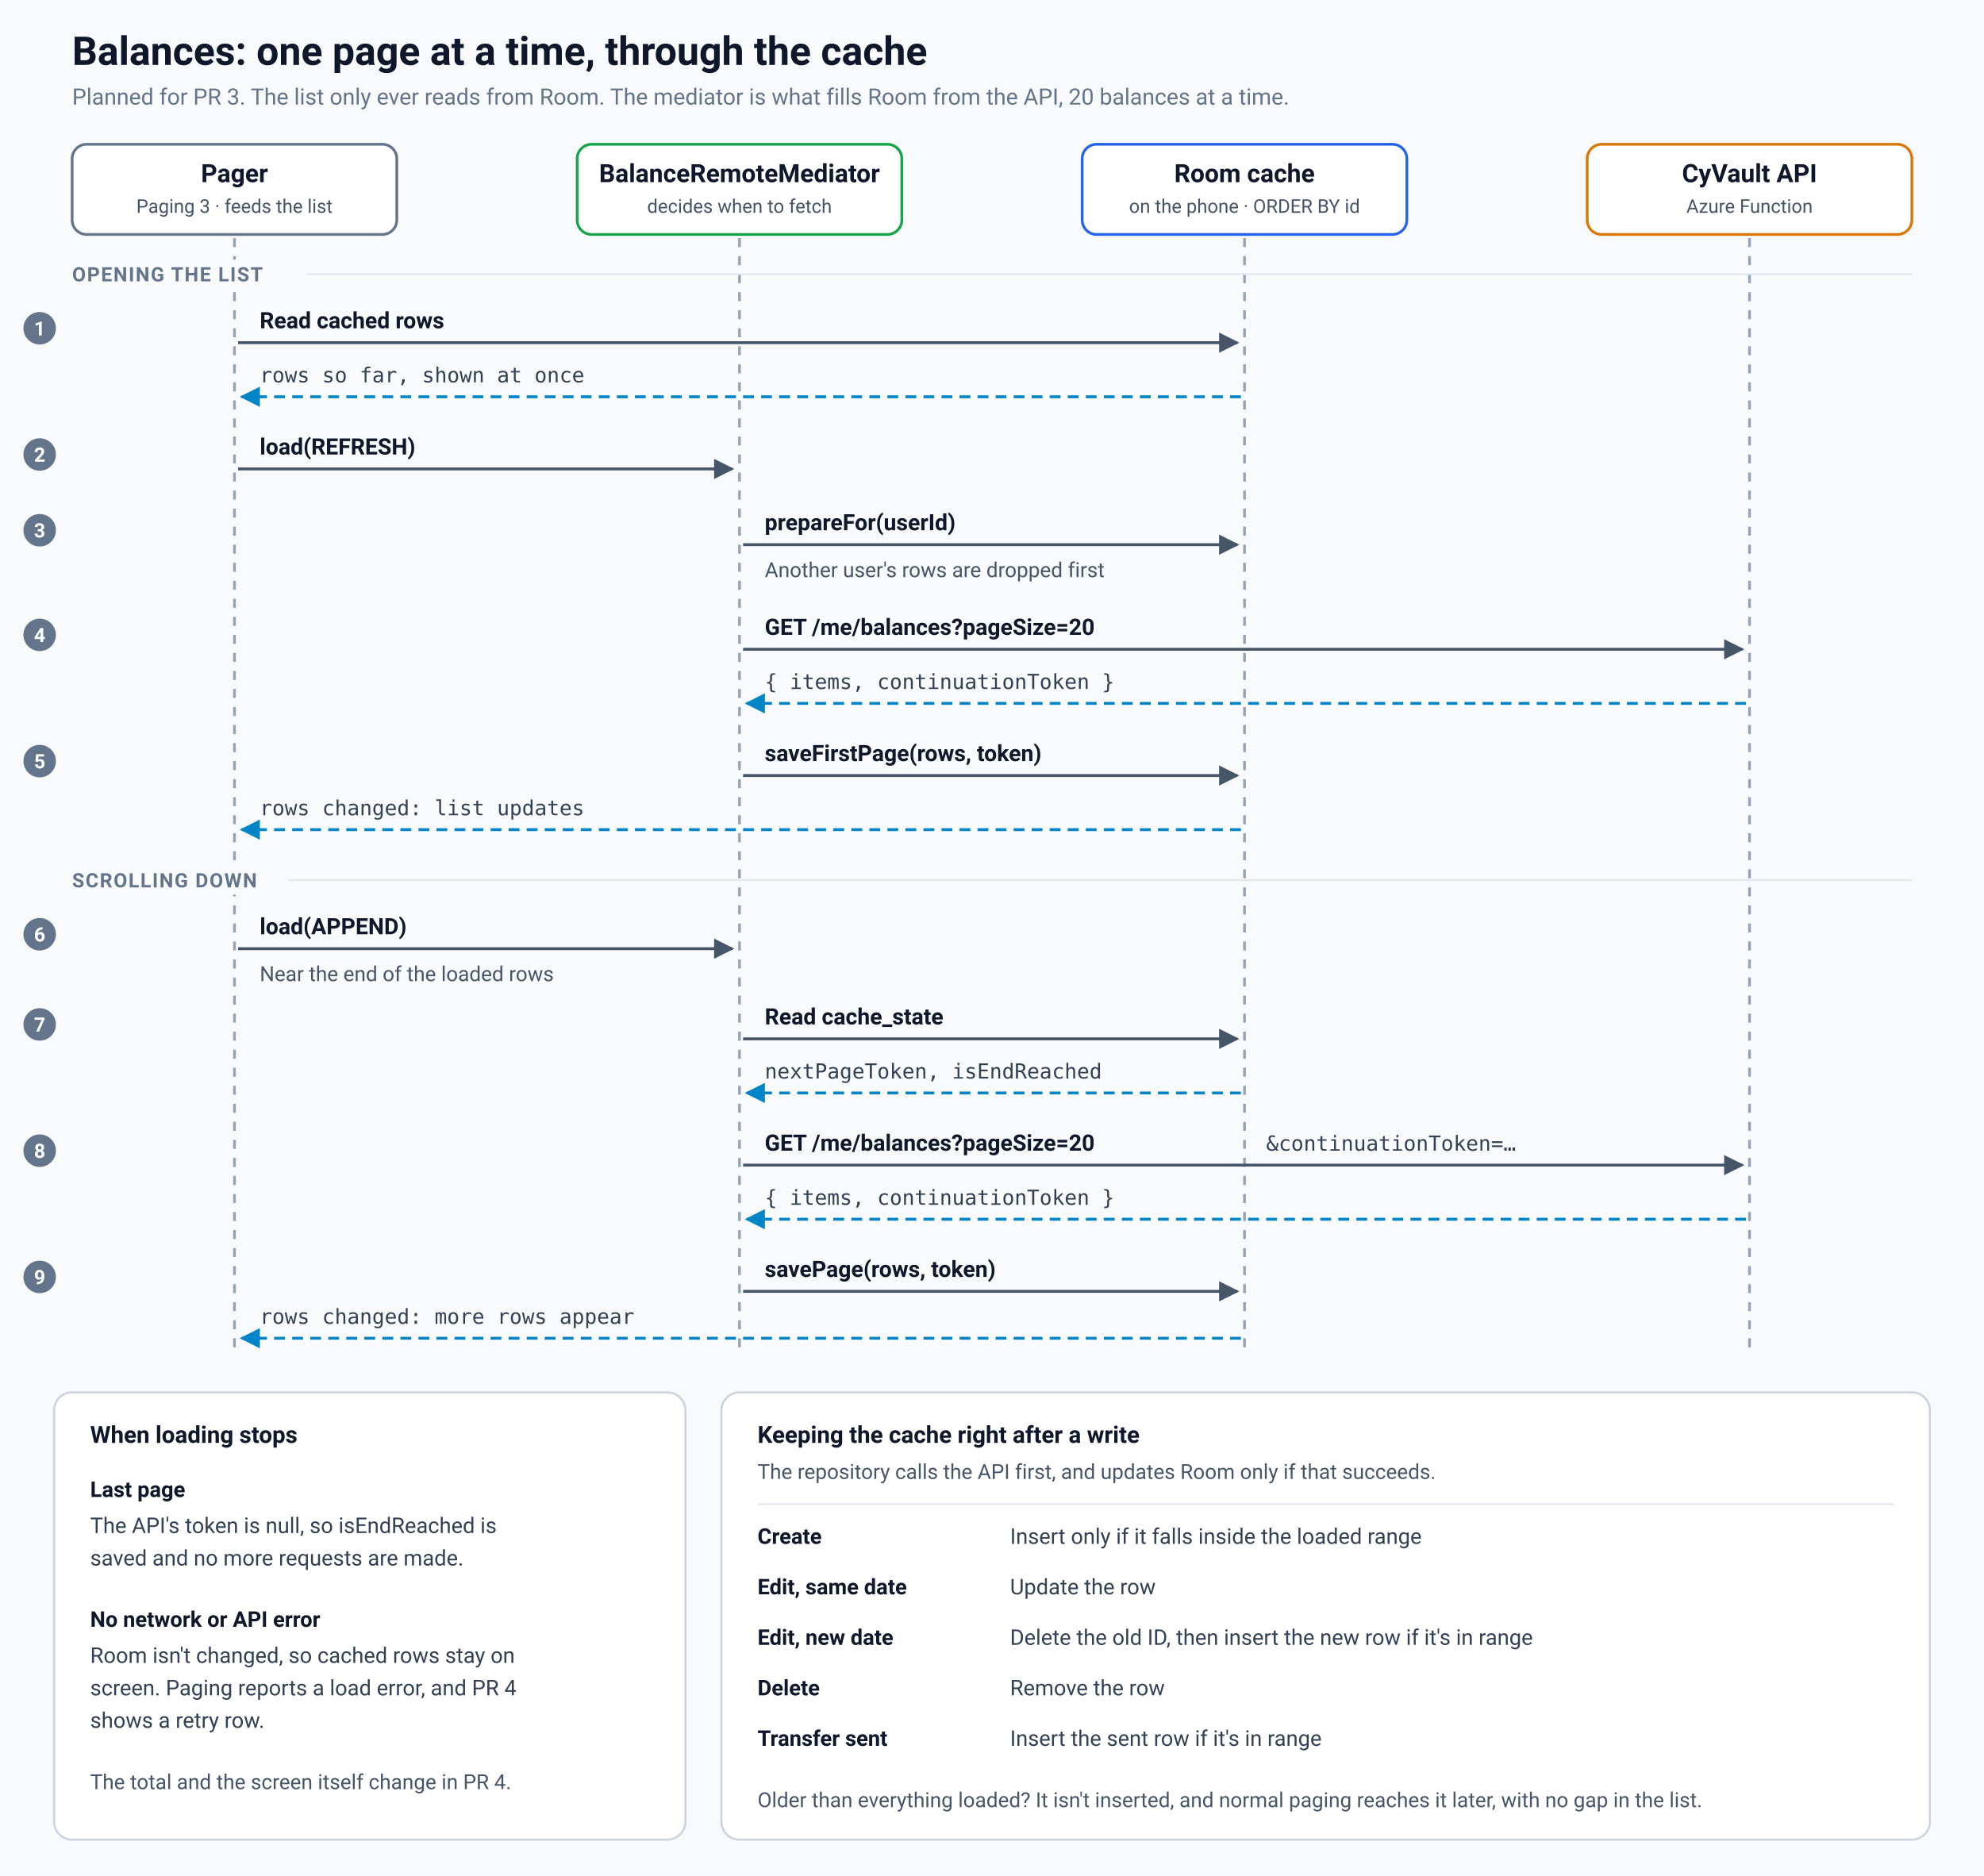
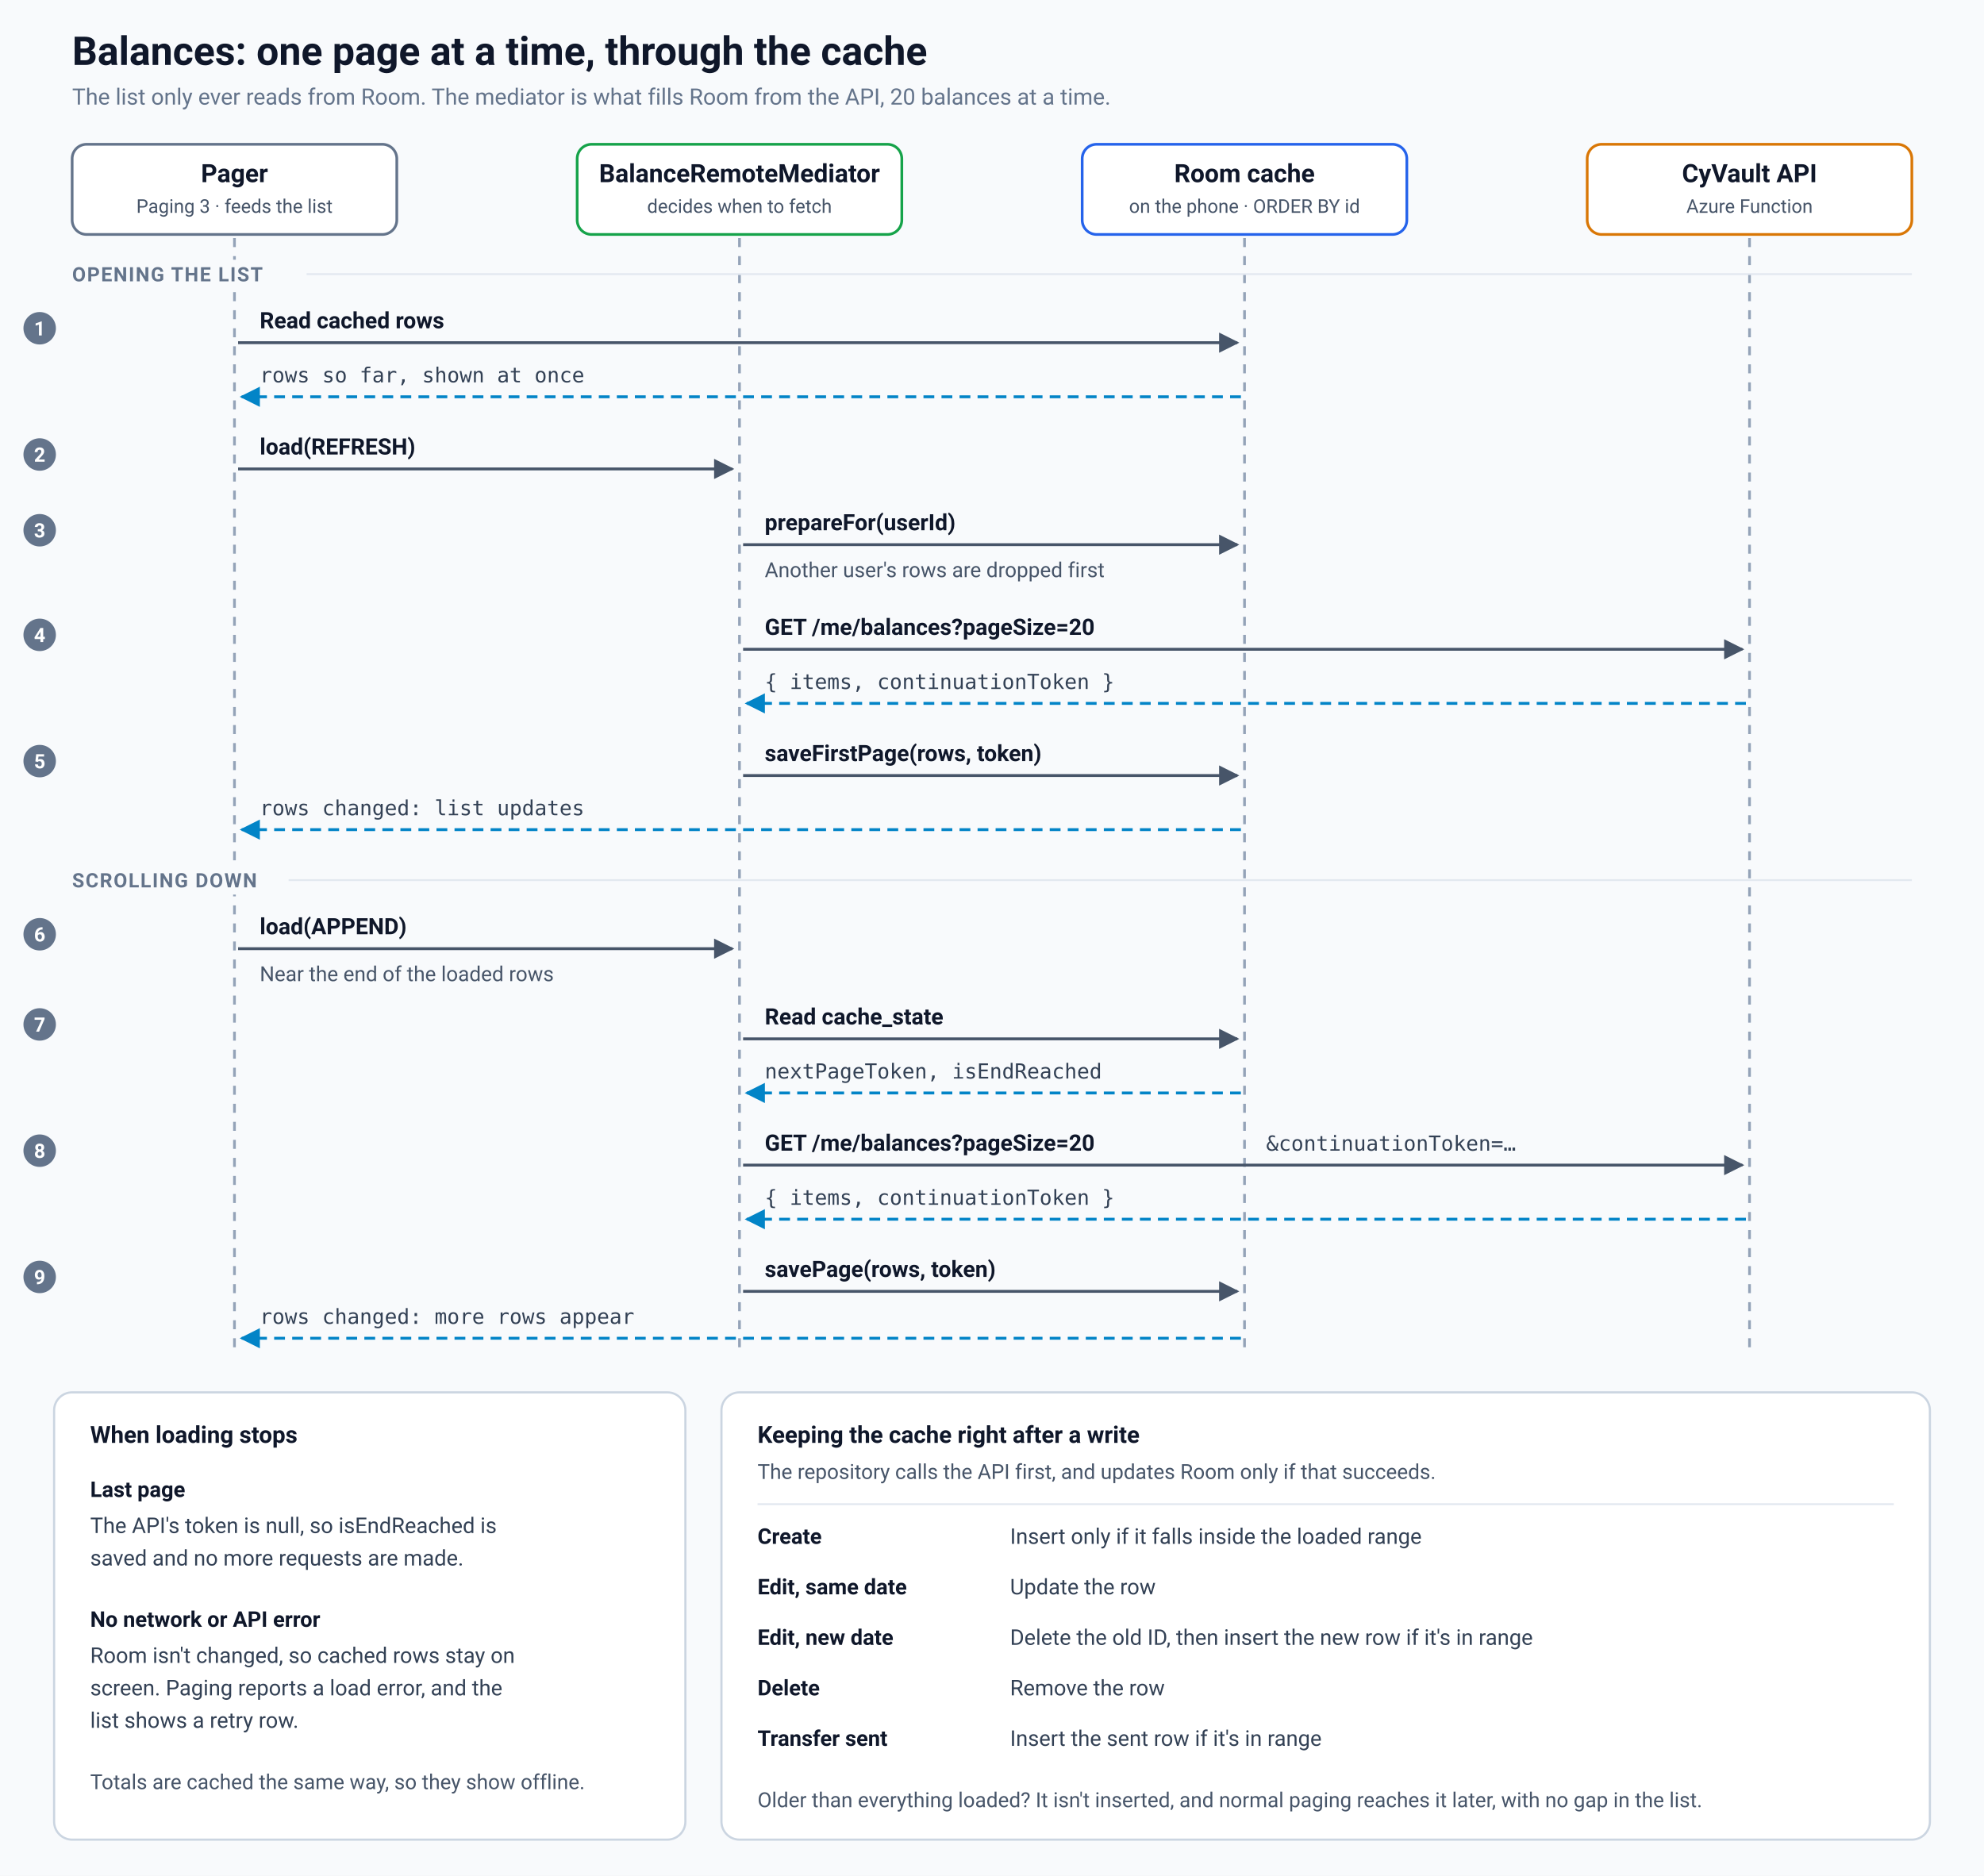
<svg xmlns="http://www.w3.org/2000/svg" viewBox="0 0 1100 1040" width="1100" height="1040" font-family="-apple-system, 'Segoe UI', Roboto, Helvetica, Arial, sans-serif">
  <defs>
    <marker id="arrow" viewBox="0 0 10 10" refX="9" refY="5" markerWidth="7" markerHeight="7" orient="auto-start-reverse">
      <path d="M0,0 L10,5 L0,10 z" fill="#475569" />
    </marker>
    <marker id="arrowBlue" viewBox="0 0 10 10" refX="9" refY="5" markerWidth="7" markerHeight="7" orient="auto-start-reverse">
      <path d="M0,0 L10,5 L0,10 z" fill="#0284C7" />
    </marker>
    <style>
      .t-title { font-size: 22px; font-weight: 700; fill: #0F172A; }
      .t-sub { font-size: 12.5px; fill: #64748B; }
      .t-actor { font-size: 14px; font-weight: 700; fill: #0F172A; text-anchor: middle; }
      .t-actorsub { font-size: 10.5px; fill: #475569; text-anchor: middle; }
      .t-msg { font-size: 12.5px; font-weight: 700; fill: #0F172A; }
      .t-body { font-size: 11.5px; fill: #334155; font-family: Consolas, 'SFMono-Regular', Menlo, monospace; }
      .t-small { font-size: 11.5px; fill: #475569; }
      .t-cell { font-size: 12px; fill: #334155; }
      .t-cellb { font-size: 12px; font-weight: 700; fill: #0F172A; }
      .t-panel { font-size: 13px; font-weight: 700; fill: #0F172A; }
      .t-num { font-size: 11px; font-weight: 700; fill: #FFFFFF; text-anchor: middle; }
      .t-phase { font-size: 11px; font-weight: 700; fill: #64748B; letter-spacing: 0.06em; }
      .life { stroke: #94A3B8; stroke-width: 1.5; stroke-dasharray: 5 5; }
      .req { stroke: #475569; stroke-width: 1.6; fill: none; marker-end: url(#arrow); }
      .res { stroke: #0284C7; stroke-width: 1.6; fill: none; stroke-dasharray: 6 4; marker-end: url(#arrowBlue); }
      .phase { stroke: #E2E8F0; stroke-width: 1; }
      .panel { fill: #FFFFFF; stroke: #CBD5E1; stroke-width: 1.2; }
    </style>
  </defs>
  <rect width="1100" height="1040" fill="#F8FAFC" />
  <text x="40" y="36" class="t-title">Balances: one page at a time, through the cache</text>
-   <text x="40" y="58" class="t-sub">Planned for PR 3. The list only ever reads from Room. The mediator is what fills Room from the API, 20 balances at a time.</text>
+   <text x="40" y="58" class="t-sub">The list only ever reads from Room. The mediator is what fills Room from the API, 20 balances at a time.</text>
  <rect x="40" y="80" width="180" height="50" rx="8" fill="#FFFFFF" stroke="#64748B" stroke-width="1.5" />
  <text x="130" y="101" class="t-actor">Pager</text>
  <text x="130" y="118" class="t-actorsub">Paging 3 · feeds the list</text>
  <rect x="320" y="80" width="180" height="50" rx="8" fill="#FFFFFF" stroke="#16A34A" stroke-width="1.5" />
  <text x="410" y="101" class="t-actor">BalanceRemoteMediator</text>
  <text x="410" y="118" class="t-actorsub">decides when to fetch</text>
  <rect x="600" y="80" width="180" height="50" rx="8" fill="#FFFFFF" stroke="#2563EB" stroke-width="1.5" />
  <text x="690" y="101" class="t-actor">Room cache</text>
  <text x="690" y="118" class="t-actorsub">on the phone · ORDER BY id</text>
  <rect x="880" y="80" width="180" height="50" rx="8" fill="#FFFFFF" stroke="#D97706" stroke-width="1.5" />
  <text x="970" y="101" class="t-actor">CyVault API</text>
  <text x="970" y="118" class="t-actorsub">Azure Function</text>
  <line x1="130" y1="132" x2="130" y2="752" class="life" />
  <line x1="410" y1="132" x2="410" y2="752" class="life" />
  <line x1="690" y1="132" x2="690" y2="752" class="life" />
  <line x1="970" y1="132" x2="970" y2="752" class="life" />
  <rect x="36" y="144" width="118" height="16" fill="#F8FAFC" />
  <text x="40" y="156" class="t-phase">OPENING THE LIST</text>
  <line x1="170" y1="152" x2="1060" y2="152" class="phase" />
  <circle cx="22" cy="182" r="9" fill="#64748B" />
  <text x="22" y="186" class="t-num">1</text>
  <path d="M132 190 H686" class="req" />
  <text x="144" y="182" class="t-msg">Read cached rows</text>
  <path d="M688 220 H134" class="res" />
  <text x="144" y="212" class="t-body">rows so far, shown at once</text>
  <circle cx="22" cy="252" r="9" fill="#64748B" />
  <text x="22" y="256" class="t-num">2</text>
  <path d="M132 260 H406" class="req" />
  <text x="144" y="252" class="t-msg">load(REFRESH)</text>
  <circle cx="22" cy="294" r="9" fill="#64748B" />
  <text x="22" y="298" class="t-num">3</text>
  <path d="M412 302 H686" class="req" />
  <text x="424" y="294" class="t-msg">prepareFor(userId)</text>
  <text x="424" y="320" class="t-small">Another user's rows are dropped first</text>
  <circle cx="22" cy="352" r="9" fill="#64748B" />
  <text x="22" y="356" class="t-num">4</text>
  <path d="M412 360 H966" class="req" />
  <text x="424" y="352" class="t-msg">GET /me/balances?pageSize=20</text>
  <path d="M968 390 H414" class="res" />
  <text x="424" y="382" class="t-body">{ items, continuationToken }</text>
  <circle cx="22" cy="422" r="9" fill="#64748B" />
  <text x="22" y="426" class="t-num">5</text>
  <path d="M412 430 H686" class="req" />
  <text x="424" y="422" class="t-msg">saveFirstPage(rows, token)</text>
  <path d="M688 460 H134" class="res" />
  <text x="144" y="452" class="t-body">rows changed: list updates</text>
  <rect x="36" y="480" width="116" height="16" fill="#F8FAFC" />
  <text x="40" y="492" class="t-phase">SCROLLING DOWN</text>
  <line x1="160" y1="488" x2="1060" y2="488" class="phase" />
  <circle cx="22" cy="518" r="9" fill="#64748B" />
  <text x="22" y="522" class="t-num">6</text>
  <path d="M132 526 H406" class="req" />
  <text x="144" y="518" class="t-msg">load(APPEND)</text>
  <text x="144" y="544" class="t-small">Near the end of the loaded rows</text>
  <circle cx="22" cy="568" r="9" fill="#64748B" />
  <text x="22" y="572" class="t-num">7</text>
  <path d="M412 576 H686" class="req" />
  <text x="424" y="568" class="t-msg">Read cache_state</text>
  <path d="M688 606 H414" class="res" />
  <text x="424" y="598" class="t-body">nextPageToken, isEndReached</text>
  <circle cx="22" cy="638" r="9" fill="#64748B" />
  <text x="22" y="642" class="t-num">8</text>
  <path d="M412 646 H966" class="req" />
  <text x="424" y="638" class="t-msg">GET /me/balances?pageSize=20</text>
  <text x="702" y="638" class="t-body">&amp;continuationToken=…</text>
  <path d="M968 676 H414" class="res" />
  <text x="424" y="668" class="t-body">{ items, continuationToken }</text>
  <circle cx="22" cy="708" r="9" fill="#64748B" />
  <text x="22" y="712" class="t-num">9</text>
  <path d="M412 716 H686" class="req" />
  <text x="424" y="708" class="t-msg">savePage(rows, token)</text>
  <path d="M688 742 H134" class="res" />
  <text x="144" y="734" class="t-body">rows changed: more rows appear</text>
  <rect x="30" y="772" width="350" height="248" rx="10" class="panel" />
  <text x="50" y="800" class="t-panel">When loading stops</text>
  <text x="50" y="830" class="t-cellb">Last page</text>
  <text x="50" y="850" class="t-cell">The API's token is null, so isEndReached is</text>
  <text x="50" y="868" class="t-cell">saved and no more requests are made.</text>
  <text x="50" y="902" class="t-cellb">No network or API error</text>
  <text x="50" y="922" class="t-cell">Room isn't changed, so cached rows stay on</text>
-   <text x="50" y="940" class="t-cell">screen. Paging reports a load error, and PR 4</text>
-   <text x="50" y="958" class="t-cell">shows a retry row.</text>
-   <text x="50" y="992" class="t-small">The total and the screen itself change in PR 4.</text>
+   <text x="50" y="940" class="t-cell">screen. Paging reports a load error, and the</text>
+   <text x="50" y="958" class="t-cell">list shows a retry row.</text>
+   <text x="50" y="992" class="t-small">Totals are cached the same way, so they show offline.</text>
  <rect x="400" y="772" width="670" height="248" rx="10" class="panel" />
  <text x="420" y="800" class="t-panel">Keeping the cache right after a write</text>
  <text x="420" y="820" class="t-small">The repository calls the API first, and updates Room only if that succeeds.</text>
  <line x1="420" y1="834" x2="1050" y2="834" class="phase" />
  <text x="420" y="856" class="t-cellb">Create</text>
  <text x="560" y="856" class="t-cell">Insert only if it falls inside the loaded range</text>
  <text x="420" y="884" class="t-cellb">Edit, same date</text>
  <text x="560" y="884" class="t-cell">Update the row</text>
  <text x="420" y="912" class="t-cellb">Edit, new date</text>
  <text x="560" y="912" class="t-cell">Delete the old ID, then insert the new row if it's in range</text>
  <text x="420" y="940" class="t-cellb">Delete</text>
  <text x="560" y="940" class="t-cell">Remove the row</text>
  <text x="420" y="968" class="t-cellb">Transfer sent</text>
  <text x="560" y="968" class="t-cell">Insert the sent row if it's in range</text>
  <text x="420" y="1002" class="t-small">Older than everything loaded? It isn't inserted, and normal paging reaches it later, with no gap in the list.</text>
</svg>
